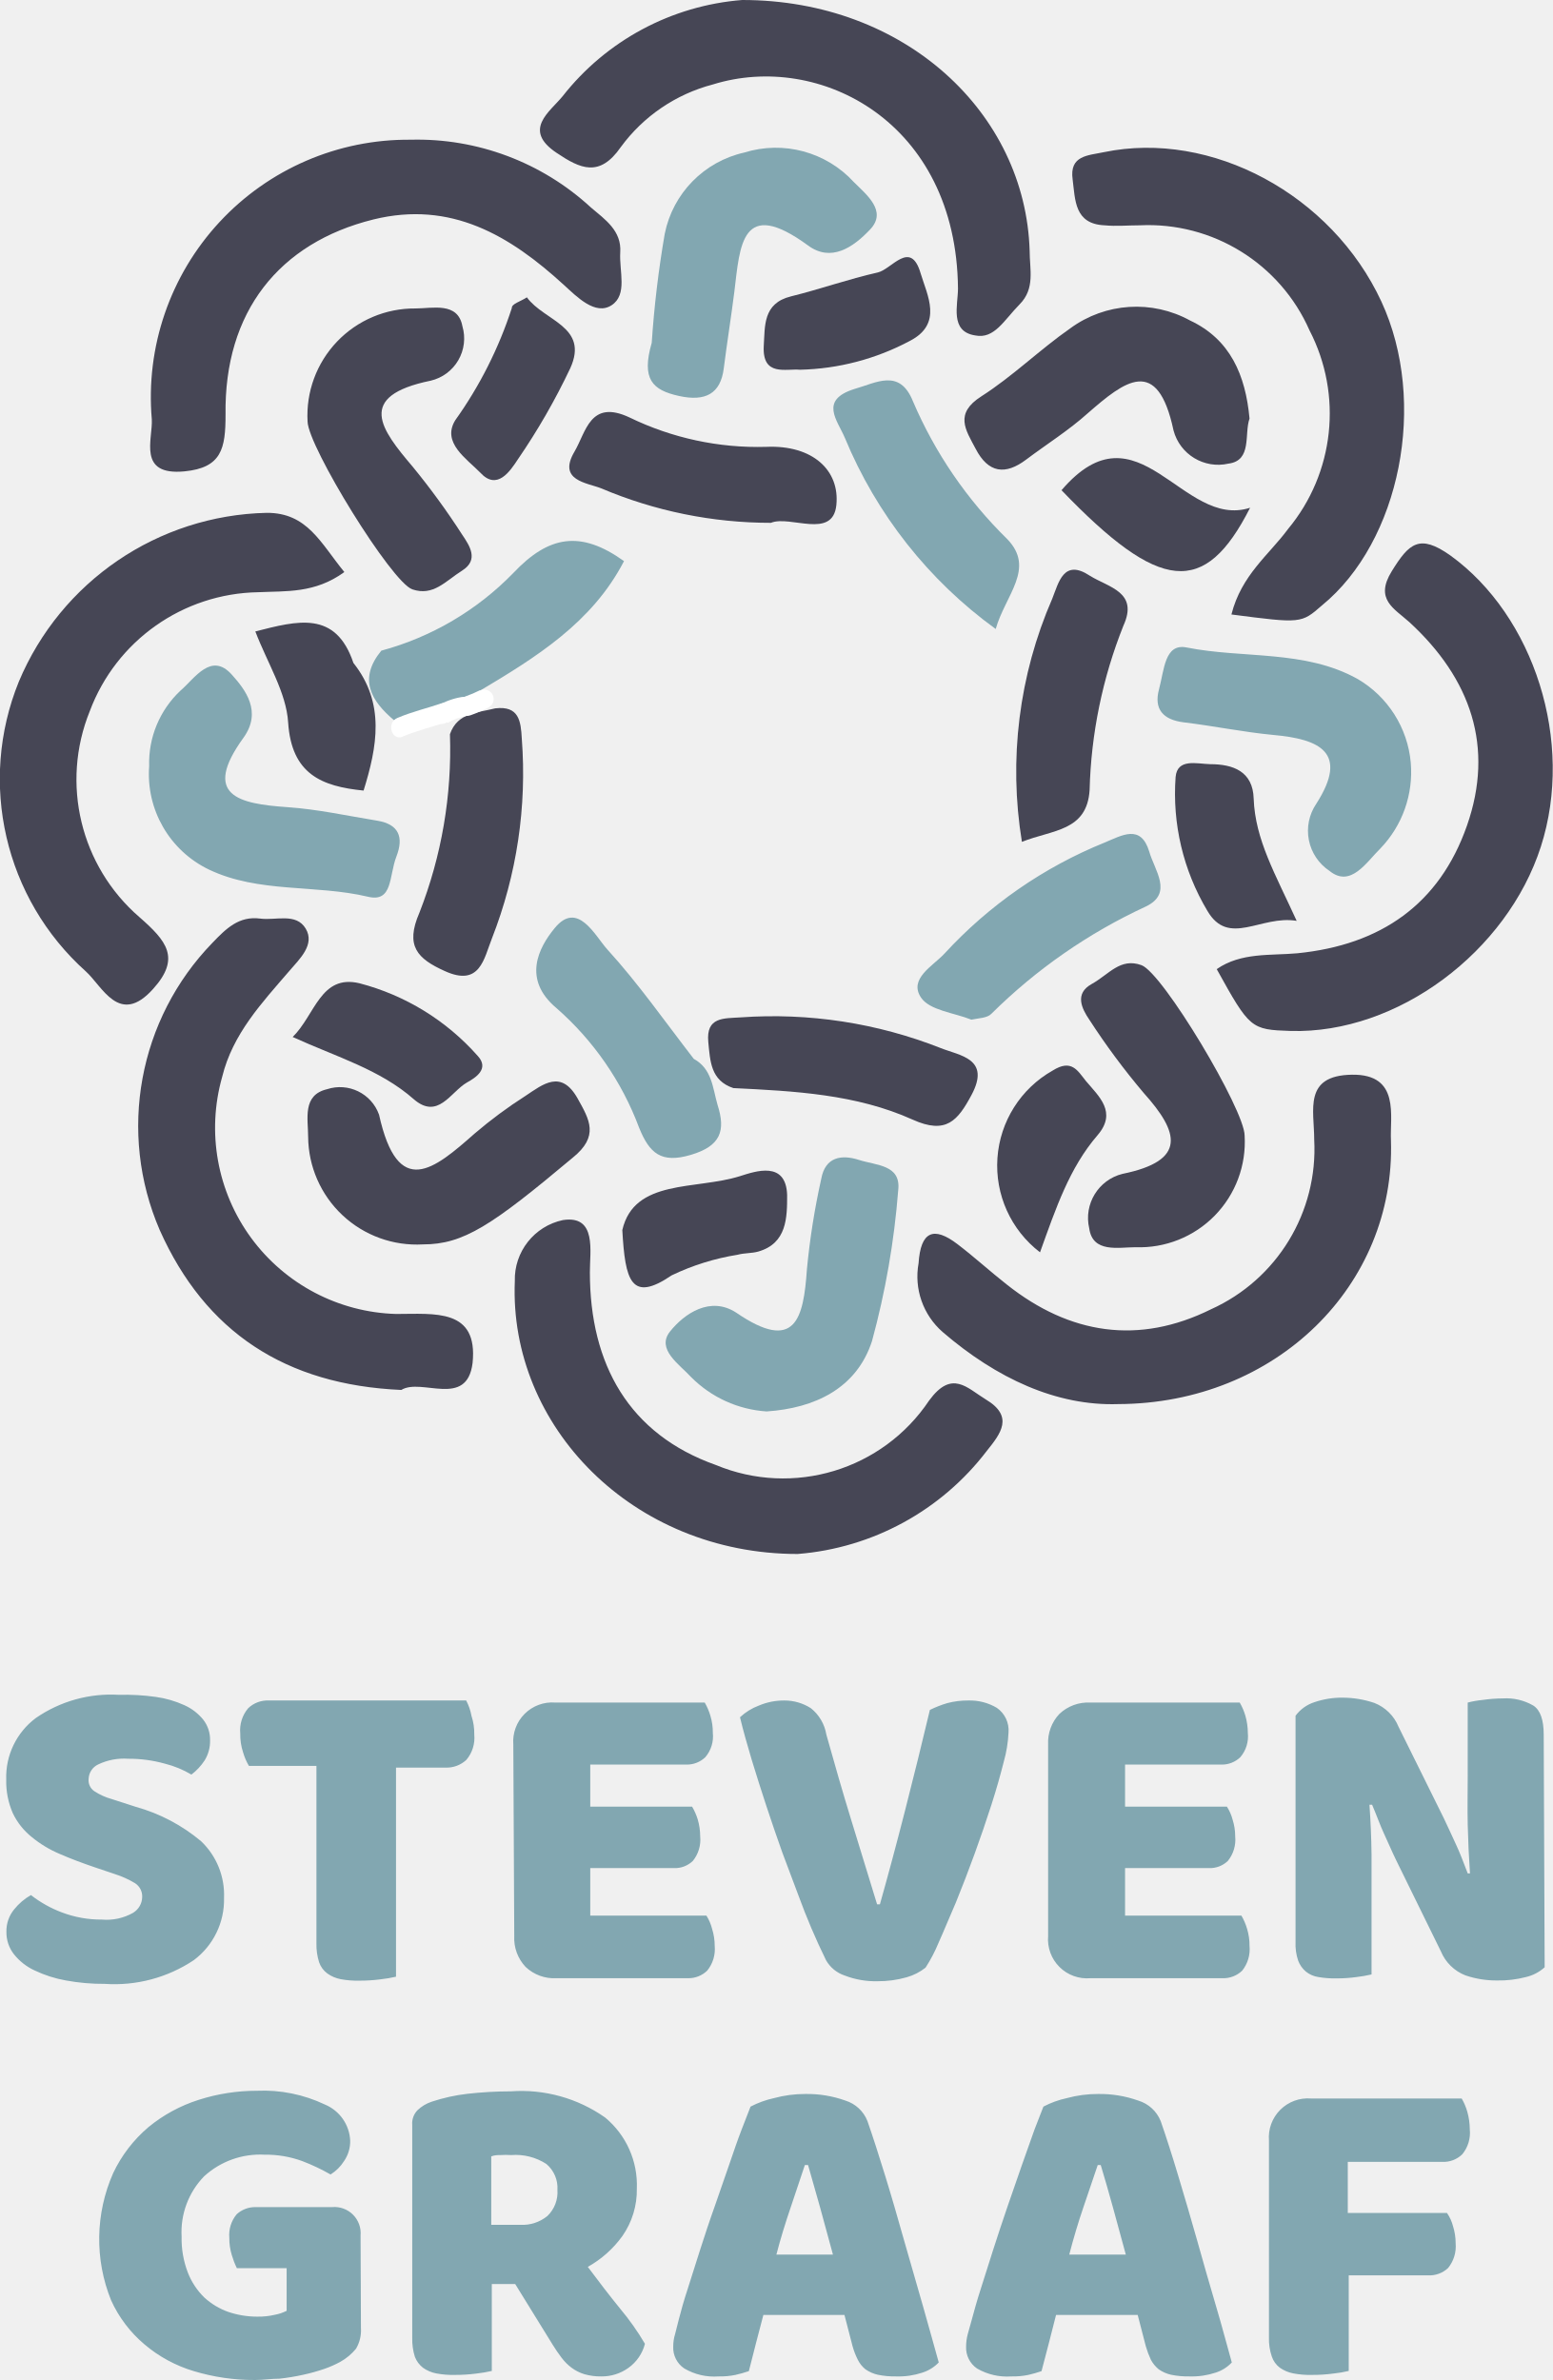
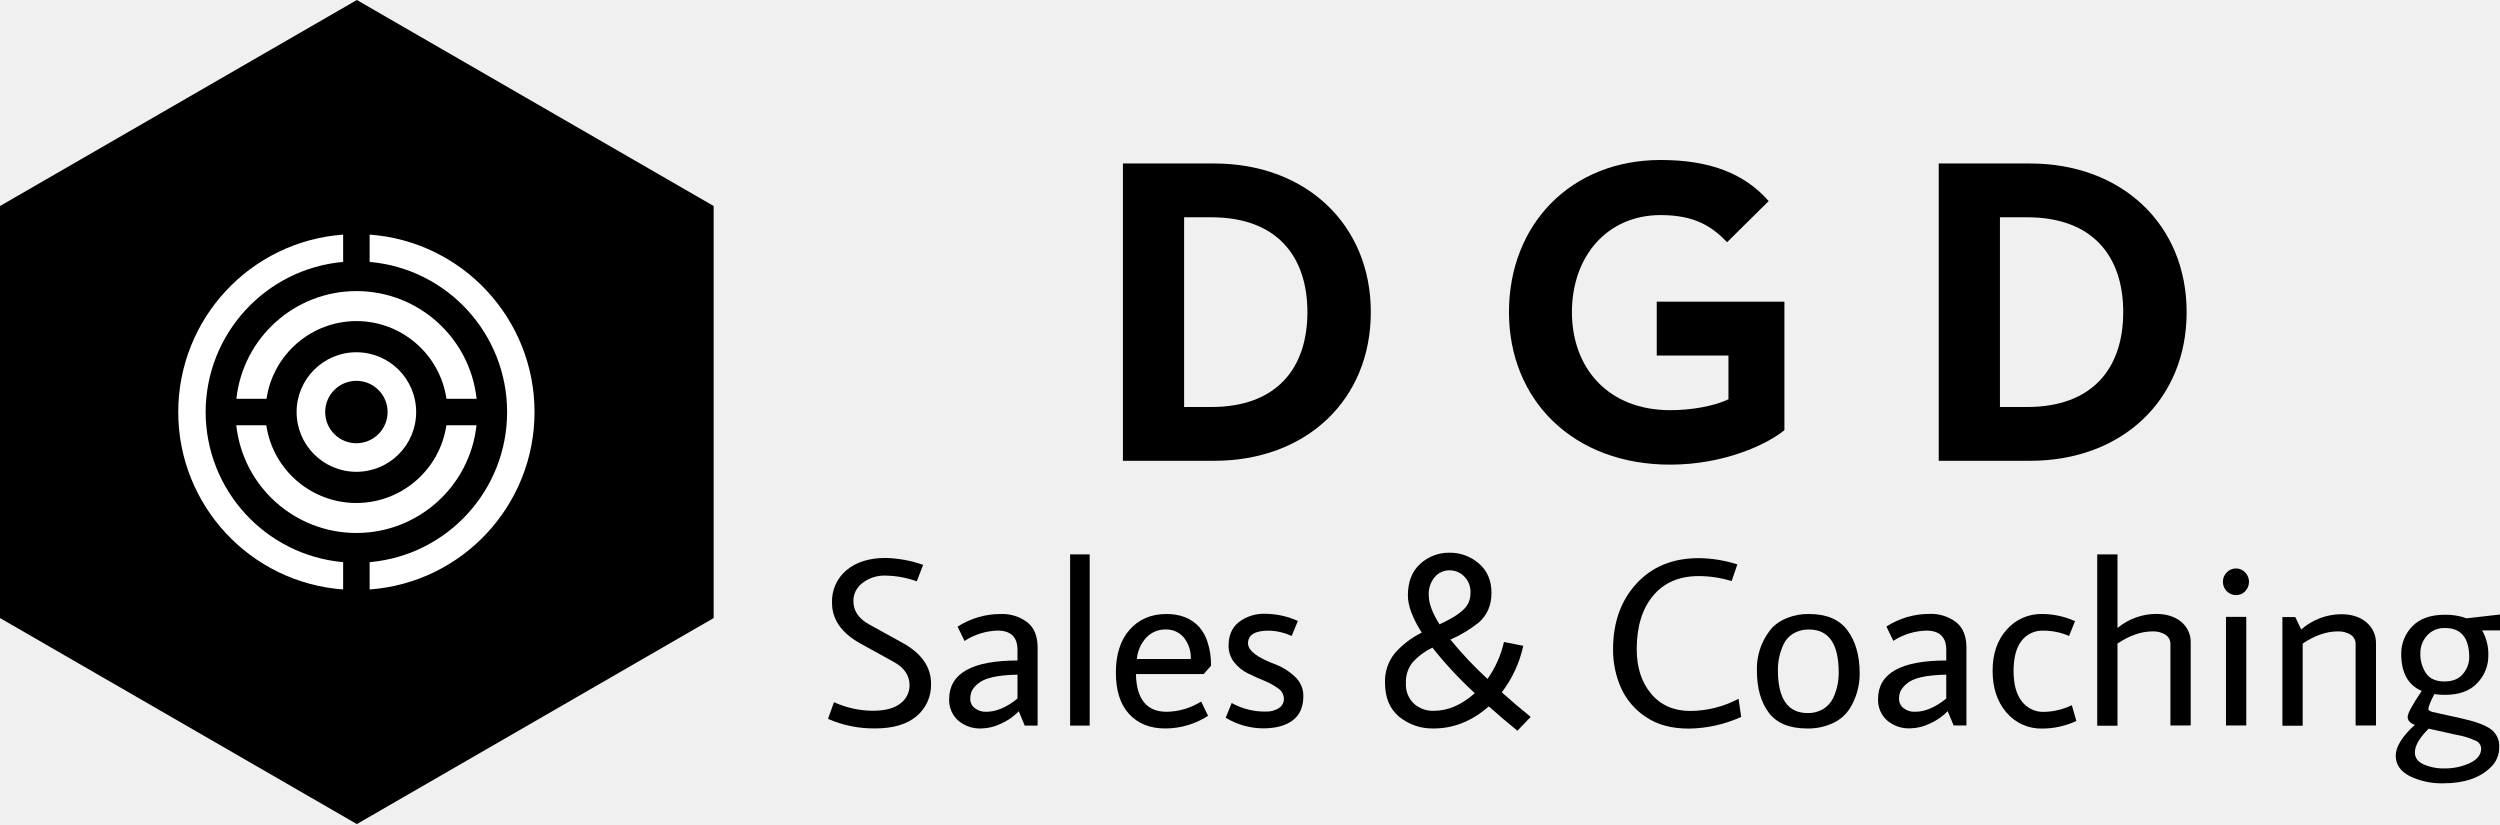
- <svg xmlns="http://www.w3.org/2000/svg" viewBox="0 0 82.34 126.23">
+ <svg xmlns="http://www.w3.org/2000/svg" viewBox="0 0 943.49 311">
  <defs>
-     <style>
-       .a{fill:#464655}.b{fill:#82a7b1}.c{fill:#fff}
-     </style>
+     <style>.a{fill:#fff;}</style>
  </defs>
-   <path class="a" d="M18.26 30.34c-1.56 1.14-3.09 1-4.57 1.07a9.71 9.71 0 00-8.93 6.31 9.65 9.65 0 002.63 10.92c1.44 1.26 2.21 2.17.73 3.81-1.79 2-2.69-.14-3.57-.93A13.71 13.71 0 011 36.15a14.6 14.6 0 0113.14-8.95c2.16-.01 2.86 1.6 4.12 3.14zM42.3 82.42c-8.76 0-15.32-6.79-15-14.47a3.22 3.22 0 012.55-3.24c1.82-.28 1.42 1.69 1.43 2.77 0 4.89 2.08 8.59 6.68 10.22a9.31 9.31 0 0011.31-3.42c1.21-1.65 2-.67 3-.06 1.51.9.8 1.81.06 2.73a14 14 0 01-10.03 5.47zM39.36 0C48 0 54.38 6 54.6 13.3c0 1 .3 2-.53 2.84s-1.34 1.86-2.36 1.65c-1.36-.21-.91-1.61-.91-2.49-.08-8.84-7.35-12.58-13-10.82a8.82 8.82 0 00-4.88 3.32c-1.13 1.63-2.15 1.15-3.4.31-1.83-1.22-.37-2.17.31-3A13.45 13.45 0 0139.36 0zM65.3 32.59c.53-2.1 2-3.17 3-4.53a9.59 9.59 0 001.14-10.54 9.34 9.34 0 00-9-5.57c-.62 0-1.25.06-1.87 0-1.6-.07-1.55-1.35-1.69-2.43-.18-1.28.81-1.27 1.66-1.45 5.7-1.18 12.08 2.25 14.71 7.92 2.48 5.35 1 12.73-3.15 16.12-1.1.96-1.1.96-4.8.48zM64.52 51.4c1.3-.9 2.86-.71 4.27-.84 4.43-.44 7.54-2.6 9-6.77S78 36 74.74 33c-.81-.73-1.86-1.21-.94-2.7s1.47-2 3.11-.84c4.43 3.2 6.59 9.87 4.8 15.44s-7.59 9.94-13.27 9.78c-2.11-.07-2.17-.12-3.92-3.28zM59.3 74.47c-3.27.11-6.45-1.36-9.31-3.82A3.91 3.91 0 0148.71 67c.11-1.67.78-2 2.08-1 .89.68 1.72 1.44 2.6 2.13 3.34 2.65 7 3.21 10.83 1.31a9.32 9.32 0 005.47-9c0-1.57-.59-3.4 2-3.44s2 2.24 2.07 3.49c.24 7.67-6.08 13.95-14.46 13.98zM21.78 7.41A13.58 13.58 0 0131.33 11c.75.64 1.64 1.23 1.56 2.39-.06 1 .4 2.24-.46 2.8s-1.84-.45-2.52-1.07c-2.88-2.64-6-4.49-10.11-3.48-5 1.24-7.92 4.9-7.84 10.36 0 1.78-.2 2.81-2.18 3-2.51.24-1.67-1.71-1.73-2.76A13.65 13.65 0 0121.78 7.41zM21.28 73.72c-6.15-.27-10.4-3.08-12.81-8.48A13.94 13.94 0 0111.27 50c.72-.75 1.4-1.43 2.53-1.28.83.11 1.9-.32 2.41.53s-.33 1.62-.87 2.25c-1.46 1.7-3 3.33-3.56 5.62A9.88 9.88 0 0021 69.69c2.05 0 4.36-.31 4.06 2.6-.3 2.42-2.71.77-3.78 1.43z" />
-   <path class="a" d="M66.26 22.2c-.29.81.15 2.23-1.12 2.39a2.45 2.45 0 01-2.91-1.76c-.85-4-2.59-2.62-4.55-.91-1 .9-2.18 1.64-3.27 2.46s-2 .73-2.68-.59c-.53-1-1.13-1.85.31-2.77 1.66-1.06 3.1-2.48 4.72-3.61a5.92 5.92 0 016.35-.41c2.13 1 2.94 2.9 3.15 5.2zM66 60.23a5.59 5.59 0 01-5.79 5.92c-.89 0-2.27.32-2.45-1a2.41 2.41 0 011.76-2.89c3.44-.7 3-2.21 1.13-4.29a37.83 37.83 0 01-2.88-3.88c-.41-.6-.8-1.39.12-1.9s1.51-1.41 2.64-1S66 58.86 66 60.23zM22.43 66a5.76 5.76 0 01-6.09-5.71c0-.94-.32-2.21 1-2.52a2.2 2.2 0 012.76 1.35c1 4.51 2.91 2.91 5.07 1a24.24 24.24 0 012.7-2c.93-.62 1.89-1.41 2.76.14.63 1.13 1.16 2-.27 3.15C26.08 65 24.58 66 22.43 66zM16.31 22.36a5.68 5.68 0 015.72-6c.91 0 2.25-.36 2.49.94a2.3 2.3 0 01-1.68 2.89c-4 .82-2.63 2.59-.95 4.57a38.94 38.94 0 012.62 3.6c.39.58.9 1.33 0 1.9s-1.53 1.37-2.64 1-5.53-7.57-5.56-8.9zM54.19 44.65a23 23 0 011.61-12.9c.34-.85.6-2.14 2-1.21 1 .62 2.59.86 1.77 2.65a25.27 25.27 0 00-1.79 8.71c-.14 2.2-1.97 2.1-3.59 2.75zM40.88 27.73a23 23 0 01-9-1.83c-.76-.3-2.32-.41-1.42-1.94.62-1.05.83-2.8 2.92-1.82a15.56 15.56 0 007.25 1.56c2.47-.11 3.91 1.25 3.72 3.09s-2.45.52-3.47.94zM37.56 55.27c-.13-1.35.83-1.25 1.71-1.31a24.21 24.21 0 0110.62 1.63c1 .4 2.66.55 1.63 2.48-.73 1.36-1.34 2.12-3.13 1.31-3-1.35-6.26-1.51-9.5-1.67-1.21-.4-1.23-1.44-1.33-2.44zM26.26 37.57c1.26-.15 1.36.67 1.41 1.61a24 24 0 01-1.58 10.58c-.43 1.08-.63 2.6-2.51 1.74-1.44-.65-2.11-1.32-1.34-3.09a23.78 23.78 0 001.62-9.47c.4-1.16 1.48-1.13 2.4-1.37z" />
-   <path class="b" d="M40.65 74.86a6.21 6.21 0 01-4-1.82c-.61-.67-1.87-1.48-1.12-2.42s2.13-1.9 3.51-1c3.14 2.15 3.57.32 3.75-2.31a39.11 39.11 0 01.76-4.79c.21-1.16 1.07-1.3 2-1s2.24.25 2.08 1.61a43.16 43.16 0 01-1.39 8c-.82 2.52-3.05 3.56-5.59 3.73zM74.81 40.45A5.84 5.84 0 0173.2 45c-.73.71-1.57 2.11-2.7 1.19a2.55 2.55 0 01-.7-3.56c1.75-2.73.17-3.43-2.28-3.65-1.59-.15-3.17-.48-4.76-.67-1.1-.14-1.58-.71-1.3-1.75s.3-2.45 1.46-2.22c3 .6 6.27.11 9.07 1.67a5.73 5.73 0 012.82 4.44zM7.91 40.63a5.26 5.26 0 011.66-4c.76-.65 1.63-2.08 2.73-.84.71.79 1.61 1.95.61 3.34-2.23 3.08-.24 3.5 2.33 3.68 1.6.11 3.19.46 4.78.72 1.13.19 1.4.87 1 1.9s-.18 2.45-1.51 2.13c-2.8-.66-5.79-.18-8.43-1.44a5.62 5.62 0 01-3.17-5.49zM34.56 18.18a55.92 55.92 0 01.69-5.78 5.53 5.53 0 014.22-4.31 5.61 5.61 0 015.81 1.57c.66.66 1.78 1.53.87 2.5s-2.08 1.76-3.3.86c-3.54-2.59-3.61 0-3.91 2.46-.17 1.35-.39 2.71-.56 4.06S37.4 21.31 36 21s-2-.88-1.44-2.82zM51.51 54.08c-.93-.37-2.21-.49-2.67-1.17-.67-1 .63-1.67 1.25-2.34a23.51 23.51 0 018.48-5.88c.92-.38 1.92-1 2.37.47.28 1 1.29 2.22-.18 2.92a28.8 28.8 0 00-8.19 5.69c-.22.23-.68.23-1.06.31zM52.8 33.36a23.69 23.69 0 01-8-10.14c-.4-.94-1.37-2 .51-2.59 1.15-.32 2.39-1.11 3.1.65a22.72 22.72 0 005 7.31c1.51 1.56-.09 2.95-.61 4.77zM38.05 58.6c.44 1.37.17 2.18-1.41 2.65s-2.2-.08-2.75-1.44a15.77 15.77 0 00-4.39-6.35c-1.81-1.52-.94-3.2-.09-4.23 1.22-1.5 2.14.4 2.79 1.12 1.66 1.82 3.08 3.86 4.59 5.81.97.53 1 1.54 1.26 2.44zM20.22 34.51a15.34 15.34 0 007-4.12c1.89-2 3.58-2.27 5.87-.63-1.69 3.27-4.68 5.11-7.7 6.91a3.42 3.42 0 01-2.41 1.44l-2.06.11c-1.27-1.06-1.92-2.22-.7-3.71z" />
-   <path class="a" d="M33 65.24c.63-2.73 3.9-2.12 6.24-2.86.82-.26 2.44-.83 2.5 1 0 1.18 0 2.56-1.53 3-.35.1-.74.07-1.1.17a12.7 12.7 0 00-3.49 1.09c-2.16 1.47-2.47.28-2.62-2.4zM68.76 48.84c-1.9-.32-3.61 1.41-4.74-.54a12.11 12.11 0 01-1.68-7.09c.09-1 1.12-.7 1.83-.68 1.22 0 2.27.38 2.31 1.83.08 2.18 1.15 4 2.28 6.48zM15.52 55c1.19-1.17 1.48-3.34 3.54-2.85A12.61 12.61 0 0125.33 56c.63.68-.09 1.15-.58 1.42-.86.5-1.53 2-2.82.87-1.79-1.57-4.06-2.22-6.41-3.29zM56.29 26c4.08-4.76 6.4 2.1 10 .93-2.41 4.75-4.79 4.49-10-.93zM27.94 15.77c.91 1.26 3.31 1.54 2.3 3.76a35 35 0 01-2.77 4.82c-.42.64-1.11 1.69-2 .72-.72-.74-2.06-1.59-1.33-2.78a21.84 21.84 0 003-5.95c-.01-.23.45-.34.8-.57zM55.15 66.42a5.79 5.79 0 01.67-9.64c1-.63 1.32 0 1.76.55.7.83 1.67 1.66.62 2.88-1.49 1.73-2.2 3.85-3.05 6.21zM42.42 19.61c-.74-.07-2 .38-1.92-1.25.07-1.05-.06-2.27 1.44-2.64s3.06-.92 4.61-1.27c.74-.17 1.74-1.77 2.27.05.35 1.17 1.19 2.67-.57 3.58a13 13 0 01-5.83 1.53zM19.28 41.93c-2.21-.22-3.82-.86-4-3.61-.1-1.6-1.1-3.15-1.74-4.83 2.24-.57 4.26-1.13 5.2 1.67 1.7 2.14 1.26 4.45.54 6.77zM25.73 37l-.19.1-.73.29" />
-   <path class="c" d="M25.47 36.6a6.41 6.41 0 01-.8.34c-.59.23-.33 1.2.27 1a6.75 6.75 0 001-.44.5.5 0 00-.51-.86z" />
-   <path class="a" d="M21.21 38.59l.46-.2.4-.15.38-.1c.37-.09.74-.2 1.1-.32" />
-   <path class="c" d="M21.34 39.07c.77-.32 1.55-.51 2.35-.77.6-.21.34-1.17-.27-1-.79.27-1.58.45-2.35.78-.58.24-.32 1.21.27 1z" />
-   <path class="a" d="M23.49 37.91a1.19 1.19 0 01.48-.23c.22-.07.44-.14.67-.19" />
-   <path class="c" d="M23.74 38.34a3.1 3.1 0 011-.37c.63-.15.36-1.12-.26-1a3.72 3.72 0 00-1.27.46c-.52.38 0 1.24.5.87z" />
-   <path class="b" d="M5.09 99.06c-.71-.24-1.35-.48-1.92-.73a6 6 0 01-1.49-.9 3.62 3.62 0 01-1-1.26 4.2 4.2 0 01-.35-1.79 3.91 3.91 0 011.57-3.26 7 7 0 014.41-1.23 11.68 11.68 0 011.95.11 5.47 5.47 0 011.52.44 2.73 2.73 0 011 .77 1.72 1.72 0 01.36 1.09 1.94 1.94 0 01-.29 1.07 3 3 0 01-.7.75 5.26 5.26 0 00-1.41-.58 7.07 7.07 0 00-1.95-.26 3.17 3.17 0 00-1.58.3.88.88 0 00-.51.76.7.7 0 00.3.66 3.28 3.28 0 00.93.42l1.27.41a9.24 9.24 0 013.47 1.83 3.93 3.93 0 011.21 3 4 4 0 01-1.6 3.3 7.58 7.58 0 01-4.73 1.26 10.94 10.94 0 01-2.05-.18 6.48 6.48 0 01-1.66-.53 3 3 0 01-1.1-.86 1.88 1.88 0 01-.4-1.19 1.81 1.81 0 01.41-1.19 3.14 3.14 0 01.89-.76 6.22 6.22 0 001.64.92 5.87 5.87 0 002.12.38 2.85 2.85 0 001.66-.36 1 1 0 00.48-.84.83.83 0 00-.38-.73 5.06 5.06 0 00-1.06-.48zM13.2 93.66a3.09 3.09 0 01-.31-.72 3 3 0 01-.15-1 1.81 1.81 0 01.42-1.34 1.49 1.49 0 011.1-.41h10.46A2.76 2.76 0 0125 91a3 3 0 01.15 1 1.81 1.81 0 01-.42 1.34 1.53 1.53 0 01-1.1.41H21v11.09a6.89 6.89 0 01-.83.14 8.38 8.38 0 01-1.11.07 4.79 4.79 0 01-1-.08 1.79 1.79 0 01-.7-.3 1.24 1.24 0 01-.44-.6 3.1 3.1 0 01-.14-1v-9.41zM27.22 92.53a2.07 2.07 0 012.23-2.23h7.92a3.12 3.12 0 01.3.7 3 3 0 01.13.91 1.7 1.7 0 01-.4 1.29 1.41 1.41 0 01-1 .39h-5.1v2.23h5.4a3.13 3.13 0 01.3.68 3.26 3.26 0 01.13.9 1.79 1.79 0 01-.39 1.3 1.37 1.37 0 01-1 .38H31.3v2.52h6.16a2.41 2.41 0 01.3.7 3 3 0 01.14.91 1.81 1.81 0 01-.4 1.31 1.42 1.42 0 01-1 .4h-7a2.2 2.2 0 01-1.63-.6 2.22 2.22 0 01-.6-1.64zM49.08 104.36a2.87 2.87 0 01-1 .51 5.48 5.48 0 01-1.55.21 4.5 4.5 0 01-1.73-.3 1.78 1.78 0 01-1-.82 35.1 35.1 0 01-1.46-3.43l-.86-2.29a112.01 112.01 0 01-1.62-4.91c-.24-.8-.45-1.55-.62-2.25a3 3 0 011-.62 3.39 3.39 0 011.35-.27 2.59 2.59 0 011.41.41 2.26 2.26 0 01.82 1.4c.44 1.57.87 3.07 1.31 4.5l1.38 4.5h.15q.65-2.3 1.34-5t1.31-5.31a5.87 5.87 0 01.92-.36 4.23 4.23 0 011.12-.14 2.8 2.8 0 011.51.39 1.45 1.45 0 01.62 1.31 6.8 6.8 0 01-.25 1.54c-.17.67-.38 1.43-.65 2.27a74.38 74.38 0 01-1.89 5.2c-.35.8-.64 1.52-.92 2.14a8 8 0 01-.69 1.32zM55.58 92.53a2.2 2.2 0 01.6-1.63 2.22 2.22 0 011.64-.6h7.92a3.12 3.12 0 01.3.7 3.33 3.33 0 01.13.91 1.7 1.7 0 01-.4 1.29 1.41 1.41 0 01-1 .39h-5.11v2.23h5.4a2.39 2.39 0 01.3.68 2.93 2.93 0 01.14.9 1.79 1.79 0 01-.39 1.3 1.37 1.37 0 01-1 .38h-4.45v2.52h6.17a3.12 3.12 0 01.3.7 3 3 0 01.13.91 1.82 1.82 0 01-.39 1.31 1.44 1.44 0 01-1.05.4h-7a2.07 2.07 0 01-2.24-2.24zM81.91 104.34a2.23 2.23 0 01-1 .52 5.61 5.61 0 01-1.52.18 5.1 5.1 0 01-1.68-.27 2.32 2.32 0 01-1.3-1.27l-2.38-4.85c-.24-.49-.45-1-.64-1.4s-.4-1-.63-1.53h-.14c.06.86.1 1.74.11 2.64v6.36a7.16 7.16 0 01-.81.14 7.65 7.65 0 01-1.06.07 5.22 5.22 0 01-.94-.07 1.37 1.37 0 01-.67-.29 1.39 1.39 0 01-.41-.58 2.71 2.71 0 01-.14-1V91a2 2 0 011-.72 4.52 4.52 0 011.49-.24 5.3 5.3 0 011.69.28 2.28 2.28 0 011.28 1.26l2.4 4.85c.24.49.46 1 .65 1.4s.4.95.62 1.53h.12c-.06-.86-.1-1.73-.12-2.59s0-1.73 0-2.59V90.3a5.25 5.25 0 01.8-.14 7.82 7.82 0 011.07-.08 2.86 2.86 0 011.61.38c.37.24.55.76.55 1.54zM19.14 123.47a1.92 1.92 0 01-.26 1.1 2.93 2.93 0 01-.84.7 5.66 5.66 0 01-.84.37 9.83 9.83 0 01-1.11.31 11.82 11.82 0 01-1.26.21c-.44 0-.87.07-1.31.07a11 11 0 01-3.24-.47 7.23 7.23 0 01-2.62-1.42A6.64 6.64 0 015.89 122a8.65 8.65 0 01.11-6.74 7.26 7.26 0 011.87-2.44 8 8 0 012.67-1.45 10.06 10.06 0 013.08-.48 7.6 7.6 0 013.61.73 2.18 2.18 0 011.34 1.91 1.84 1.84 0 01-.32 1.08 2.25 2.25 0 01-.72.72 10.67 10.67 0 00-1.5-.71 5.6 5.6 0 00-2-.34 4.4 4.4 0 00-3.21 1.15 4.25 4.25 0 00-1.19 3.19 5 5 0 00.33 1.91 3.75 3.75 0 00.87 1.32 3.71 3.71 0 001.28.77 4.81 4.81 0 001.53.25 3.82 3.82 0 00.94-.1 2.32 2.32 0 00.62-.21v-2.26h-2.64a4.7 4.7 0 01-.27-.7 3 3 0 01-.13-.91 1.72 1.72 0 01.39-1.25 1.45 1.45 0 011-.38h4.06a1.39 1.39 0 011.51 1.51zM26.08 121.14v4.61a7.27 7.27 0 01-.83.14 8.53 8.53 0 01-1.12.07 4.69 4.69 0 01-1-.08 1.79 1.79 0 01-.7-.3A1.35 1.35 0 0122 125a3.1 3.1 0 01-.14-1v-11.3a1 1 0 01.28-.78 2 2 0 01.75-.45 9.39 9.39 0 011.9-.42 20.82 20.82 0 012.3-.13 7.71 7.71 0 015 1.39 4.65 4.65 0 011.68 3.77 4.25 4.25 0 01-.77 2.52 5.66 5.66 0 01-1.83 1.63c.58.78 1.15 1.52 1.71 2.21a13.71 13.71 0 011.32 1.87 2.26 2.26 0 01-.88 1.28 2.41 2.41 0 01-1.43.45 3.09 3.09 0 01-.91-.12 2.22 2.22 0 01-.67-.34 2.66 2.66 0 01-.53-.53 8.73 8.73 0 01-.46-.67l-2-3.24zm1.51-3.14a2.1 2.1 0 001.44-.47 1.75 1.75 0 00.53-1.38 1.66 1.66 0 00-.59-1.38 3 3 0 00-1.86-.47 4.51 4.51 0 00-.58 0c-.14 0-.3 0-.48.07V118zM39.8 111.73a5 5 0 011.24-.45 6.33 6.33 0 011.67-.22 6 6 0 012.12.35A1.84 1.84 0 0146 112.5c.29.83.6 1.8.94 2.9s.67 2.25 1 3.42l1 3.48c.33 1.14.6 2.16.84 3a2.09 2.09 0 01-.87.54 4 4 0 01-1.37.2 4.51 4.51 0 01-1-.09 1.86 1.86 0 01-.65-.29 1.53 1.53 0 01-.4-.5 4 4 0 01-.28-.72l-.43-1.66h-4.3l-.39 1.49-.38 1.49a7.35 7.35 0 01-.71.2 4 4 0 01-.9.08 3.12 3.12 0 01-1.81-.42 1.32 1.32 0 01-.59-1.16 2.22 2.22 0 01.1-.67l.2-.79c.11-.44.27-1 .47-1.61l.66-2.08c.24-.74.49-1.51.77-2.29l.77-2.22c.24-.7.45-1.32.66-1.86l.47-1.21zm2.88 3.1l-.75 2.24c-.28.82-.54 1.66-.76 2.51h3l-.69-2.53-.63-2.22zM55.33 111.73a4.84 4.84 0 011.24-.45 6.26 6.26 0 011.66-.22 6.1 6.1 0 012.13.35 1.86 1.86 0 011.19 1.09c.29.83.6 1.8.93 2.9s.67 2.25 1 3.42.66 2.34 1 3.48.6 2.16.84 3a2 2 0 01-.86.54 4 4 0 01-1.37.2 4.51 4.51 0 01-1-.09 1.86 1.86 0 01-.65-.29 1.69 1.69 0 01-.41-.5 5 5 0 01-.27-.72l-.43-1.66H56l-.38 1.49-.39 1.49a7.15 7.15 0 01-.7.2 4 4 0 01-.9.08 3.18 3.18 0 01-1.82-.42 1.34 1.34 0 01-.58-1.16 2.57 2.57 0 01.09-.67l.22-.79c.08-.3.27-1 .47-1.61l.66-2.08c.24-.74.49-1.51.76-2.29l.77-2.22.66-1.86zm2.88 3.1l-.76 2.24c-.28.82-.53 1.66-.75 2.51h3l-.69-2.53c-.23-.82-.44-1.57-.64-2.22zM77.51 111.3a3 3 0 01.3.71 3.46 3.46 0 01.13.92 1.79 1.79 0 01-.4 1.33 1.42 1.42 0 01-1.07.4h-5v2.71h5.26a2.17 2.17 0 01.32.7 3 3 0 01.14.91 1.83 1.83 0 01-.4 1.31 1.45 1.45 0 01-1.07.39h-4.2v5.07a6.54 6.54 0 01-.83.14 8.27 8.27 0 01-1.11.07 4.69 4.69 0 01-1-.08 1.84 1.84 0 01-.71-.3 1.23 1.23 0 01-.43-.6 2.83 2.83 0 01-.15-1v-10.45a2.07 2.07 0 012.23-2.23z" />
+   <polygon points="269.33 233.25 269.33 77.75 134.67 0 0 77.75 0 233.25 134.67 311 269.33 233.25" />
+   <path class="a" d="M139.5,88.54v10.3a56.88,56.88,0,0,1,0,113.32v10.3a67.14,67.14,0,0,0,0-133.92Z" />
+   <path class="a" d="M77.61,155.5A57,57,0,0,1,129.5,98.84V88.54a67.14,67.14,0,0,0,0,133.92v-10.3A57,57,0,0,1,77.61,155.5Z" />
+   <path class="a" d="M134.5,189.83a34.38,34.38,0,0,1-34-29.33H89.17a45.6,45.6,0,0,0,90.66,0H168.46A34.38,34.38,0,0,1,134.5,189.83Z" />
+   <path class="a" d="M134.5,121.17a34.38,34.38,0,0,1,34,29.33h11.37a45.6,45.6,0,0,0-90.66,0h11.37A34.38,34.38,0,0,1,134.5,121.17Z" />
+   <path class="a" d="M134.5,132.94a22.56,22.56,0,1,1-22.56,22.56A22.55,22.55,0,0,1,134.5,132.94Zm11.78,22.56a11.78,11.78,0,1,0-11.78,11.78A11.8,11.8,0,0,0,146.28,155.5Z" />
+   <path d="M423.78,61.7h34.49c34.48,0,59.07,22.93,59.07,56.1s-24.42,56.1-59.07,56.1H423.78Zm33.33,91.9c24.92,0,36.3-14.85,36.3-35.8S482,82,457.11,82H446.88V153.6Z" />
+   <path d="M569.48,117.8c0-33.17,23.43-57.42,57.25-57.42,18.32,0,31.52,4.95,40.76,15.51L651.81,91.4c-5.61-5.78-12-10.23-25.08-10.23-20.29,0-33.49,15.67-33.49,36.63s13.53,37,37.12,37c7.26,0,16.17-1.32,21.95-4.13v-16.5H625.25V113.84h48.18v48.51c-6.44,5.28-22.61,13-43.07,13C593.73,175.39,569.48,151,569.48,117.8Z" />
+   <path d="M731.67,61.7h34.49c34.48,0,59.07,22.93,59.07,56.1s-24.42,56.1-59.07,56.1H731.67ZM765,153.6c24.92,0,36.3-14.85,36.3-35.8S789.92,82,765,82H754.77V153.6Z" />
+   <path d="M346,219.39a36.24,36.24,0,0,0-11.7-2.16,13.5,13.5,0,0,0-8.82,2.79,8.44,8.44,0,0,0-3.42,6.75q0,5.67,6,8.91l12.69,7q10.62,5.94,10.62,15.3a15.25,15.25,0,0,1-5.49,12.33q-5.49,4.59-15.48,4.59a42.82,42.82,0,0,1-17.91-3.6l2.25-6.3a36,36,0,0,0,14.54,3.24q7.15,0,10.57-2.79a8.44,8.44,0,0,0,3.42-6.75q0-5.67-6-8.91l-12.69-7Q314,236.85,314,227.49a15.25,15.25,0,0,1,5.49-12.33q5.49-4.59,14.76-4.59a45.18,45.18,0,0,1,14.13,2.61Z" />
+   <path d="M384,249.27v-4q0-7.29-7.56-7.29A24.29,24.29,0,0,0,364,241.89l-2.61-5.4a30,30,0,0,1,16.29-4.77,15.67,15.67,0,0,1,10,3.11q3.92,3.09,3.91,9.58v29.43h-4.86l-2.25-5.4a21.63,21.63,0,0,1-6.84,4.73,18,18,0,0,1-7.2,1.75,12.65,12.65,0,0,1-8.91-3.06,10.37,10.37,0,0,1-3.33-8Q358.23,249.27,384,249.27Zm-17.23,11.48a7.09,7.09,0,0,0-.59,3.14,4.16,4.16,0,0,0,1.67,3.33,6.49,6.49,0,0,0,4.36,1.4q5.67,0,11.79-5v-9q-11.34.18-14.94,3.42A9.44,9.44,0,0,0,366.74,260.75Z" />
+   <path d="M403.86,209.22h7.38v64.62h-7.38Z" />
+   <path d="M440.31,268.62a25.09,25.09,0,0,0,13-3.87l2.61,5.4a29.77,29.77,0,0,1-16.16,4.77q-8.6,0-13.63-5.45t-5-15.7q0-10.26,5.22-16.15t13.86-5.9q7.83,0,12.33,4.86a15.69,15.69,0,0,1,3.19,5.76,27.34,27.34,0,0,1,1.31,8.91l-2.79,3.15H428.7Q429,268.62,440.31,268.62Zm6.48-28a8.62,8.62,0,0,0-6.89-3.06,9.78,9.78,0,0,0-7.24,3,13.56,13.56,0,0,0-3.6,8.14H449.4A12.06,12.06,0,0,0,446.79,240.63Z" />
+   <path d="M487.47,240a21.87,21.87,0,0,0-8.64-2q-7.83,0-7.83,4.77,0,4.14,10.44,8a21.41,21.41,0,0,1,7.15,4.5,9.73,9.73,0,0,1,3.29,7.38q0,6.21-4.05,9.23t-11.25,3a27.69,27.69,0,0,1-14-4l2.25-5.58a25.47,25.47,0,0,0,12.87,3.24,8.47,8.47,0,0,0,4.95-1.31,4.08,4.08,0,0,0,1.89-3.55,4.74,4.74,0,0,0-2.16-3.87,23.73,23.73,0,0,0-5.22-2.88c-2-.84-4.08-1.75-6.12-2.75a15,15,0,0,1-5.22-4.18,9.92,9.92,0,0,1-2.16-6.39q0-5.76,3.91-8.86a15.53,15.53,0,0,1,10-3.11,30.54,30.54,0,0,1,12.24,2.7Z" />
+   <path d="M541.11,274.92A19.81,19.81,0,0,1,528,270.47q-5.31-4.46-5.3-12.83a16.67,16.67,0,0,1,3.73-11.16,33,33,0,0,1,10.13-7.74q-5.22-8.19-5.23-14,0-7.74,4.64-11.93A16,16,0,0,1,547,208.59a16.54,16.54,0,0,1,11.16,4.09q4.73,4.11,4.72,11.12T558,235a49.15,49.15,0,0,1-10.62,6.39,145.12,145.12,0,0,0,14,14.85,39.5,39.5,0,0,0,6.21-13.95l7.29,1.44a44.35,44.35,0,0,1-8.11,17.55q5.31,4.77,10.9,9.27l-5,5.22q-5.67-4.59-10.8-9.18Q552.36,274.92,541.11,274.92Zm0-6.66q8,0,15.47-6.66a149.68,149.68,0,0,1-16-17.19,24,24,0,0,0-7.38,5.44,11.72,11.72,0,0,0-2.61,8,9.85,9.85,0,0,0,3,7.69A10.7,10.7,0,0,0,541.11,268.26Zm.4-50.54a9.91,9.91,0,0,0-2.3,7q0,4.5,4.06,10.89,8.91-4.05,10.8-7.83a8.85,8.85,0,0,0,.89-4,8.26,8.26,0,0,0-2.38-6.25,7.76,7.76,0,0,0-5.58-2.3A7.26,7.26,0,0,0,541.51,217.72Z" />
+   <path d="M617.69,245q0,10.35,5.45,16.83t14.76,6.48a39.35,39.35,0,0,0,18.22-4.59l1,6.84a49.16,49.16,0,0,1-19.8,4.41q-9.72,0-16.15-4.37a25.9,25.9,0,0,1-9.41-11,35.39,35.39,0,0,1-3-14.58q0-15.12,8.82-24.75t23.49-9.63A49.38,49.38,0,0,1,655.67,213l-2.16,6.3a42.46,42.46,0,0,0-12.42-1.89q-11,0-17.19,7.38T617.69,245Z" />
+   <path d="M682.67,231.72q10,0,14.58,6.21t4.59,16.2a24.87,24.87,0,0,1-3.78,13.32,14.93,14.93,0,0,1-6.21,5.4,21.92,21.92,0,0,1-9.9,2.07q-9.9,0-14.4-5.94t-4.5-15.93a23.8,23.8,0,0,1,1.85-9.9,23.4,23.4,0,0,1,3.91-6.26,16.15,16.15,0,0,1,5.67-3.68A21.32,21.32,0,0,1,682.67,231.72Zm0,5.85a11,11,0,0,0-5.89,1.53,9.43,9.43,0,0,0-3.65,4,22.75,22.75,0,0,0-2.16,9.81q0,16.2,11.25,16.2a10.76,10.76,0,0,0,5.85-1.53,10.15,10.15,0,0,0,3.69-4,22.37,22.37,0,0,0,2.16-9.81Q693.92,237.57,682.67,237.57Z" />
+   <path d="M734.51,249.27v-4q0-7.29-7.56-7.29a24.29,24.29,0,0,0-12.42,3.87l-2.61-5.4a30,30,0,0,1,16.29-4.77,15.67,15.67,0,0,1,10,3.11q3.91,3.09,3.91,9.58v29.43H737.3l-2.25-5.4a21.63,21.63,0,0,1-6.84,4.73,18,18,0,0,1-7.2,1.75,12.65,12.65,0,0,1-8.91-3.06,10.37,10.37,0,0,1-3.33-8Q708.77,249.27,734.51,249.27Zm-17.23,11.48a7.24,7.24,0,0,0-.59,3.14,4.19,4.19,0,0,0,1.67,3.33,6.51,6.51,0,0,0,4.36,1.4q5.67,0,11.79-5v-9q-11.34.18-14.94,3.42A9.44,9.44,0,0,0,717.28,260.75Z" />
+   <path d="M770.87,231.72a30.54,30.54,0,0,1,12.24,2.7L780.86,240a24.37,24.37,0,0,0-9.76-2,9.83,9.83,0,0,0-8.19,3.87q-3,3.87-3,11.34T763,264.66a10.07,10.07,0,0,0,8.28,4,25.4,25.4,0,0,0,10.62-2.52l1.71,5.94a30.47,30.47,0,0,1-12.78,2.88,17.2,17.2,0,0,1-13.63-6.08Q752,262.78,752,253.18t5.27-15.52A17.36,17.36,0,0,1,770.87,231.72Z" />
+   <path d="M799.13,209.22V237a23,23,0,0,1,14.49-5.31q6,0,9.59,3a9.85,9.85,0,0,1,3.55,7.88v31.23h-7.65V243.15a4.12,4.12,0,0,0-1.84-3.6,8.57,8.57,0,0,0-4.91-1.26q-6.39,0-13.23,4.59v31h-7.65V209.22Z" />
+   <path d="M847.37,223.13a4.9,4.9,0,0,1-7,0,5.07,5.07,0,0,1,0-7.12,4.81,4.81,0,0,1,6.94,0,5.07,5.07,0,0,1,0,7.12Zm-7.29,9.67h7.65v41h-7.65Z" />
+   <path d="M896.69,242.79v31H889V243.15a4.1,4.1,0,0,0-1.85-3.6,8.54,8.54,0,0,0-4.9-1.26q-6.39,0-13.23,4.59v31h-7.65v-41h4.86l2.25,4.68a23.05,23.05,0,0,1,15-5.76q6,0,9.58,3.06A10.07,10.07,0,0,1,896.69,242.79Z" />
+   <path d="M922.7,262.23a28,28,0,0,1-4-.27q-2.25,4.32-2.25,5.67,0,.63,1.62,1.08l11,2.43q7.65,1.71,10.89,4a7.81,7.81,0,0,1,3.24,6.8,10.12,10.12,0,0,1-3.15,7.56q-6.12,6.12-18,6.12a27.48,27.48,0,0,1-12.6-2.7q-5.31-2.7-5.31-7.74t7.2-11.61q-2.7-1-2.7-3t5.31-9.81q-7.74-3.33-7.74-14a14.66,14.66,0,0,1,4.19-10.39Q914.59,232,922.7,232a22.75,22.75,0,0,1,8.19,1.35l12.6-1.44v6h-6.75a17.92,17.92,0,0,1,2.34,9.58,14.61,14.61,0,0,1-4.14,10.26Q930.8,262.24,922.7,262.23ZM911.36,284q0,2.88,3.15,4.41A18.82,18.82,0,0,0,922.7,290a21.92,21.92,0,0,0,9.36-2q4.32-2,4.32-5.54a3.32,3.32,0,0,0-2.07-2.92,28.71,28.71,0,0,0-7.2-2.21l-10.53-2.34Q911.36,280.14,911.36,284Zm20.52-35.82q0-11.16-9.09-11.16a8.79,8.79,0,0,0-5.85,1.89,9.69,9.69,0,0,0-3.51,7.6,12.85,12.85,0,0,0,2.16,7.61q2.16,3.06,6.93,3.06c3.18,0,5.53-1,7.06-2.93A9.7,9.7,0,0,0,931.88,248.19Z" />
</svg>
